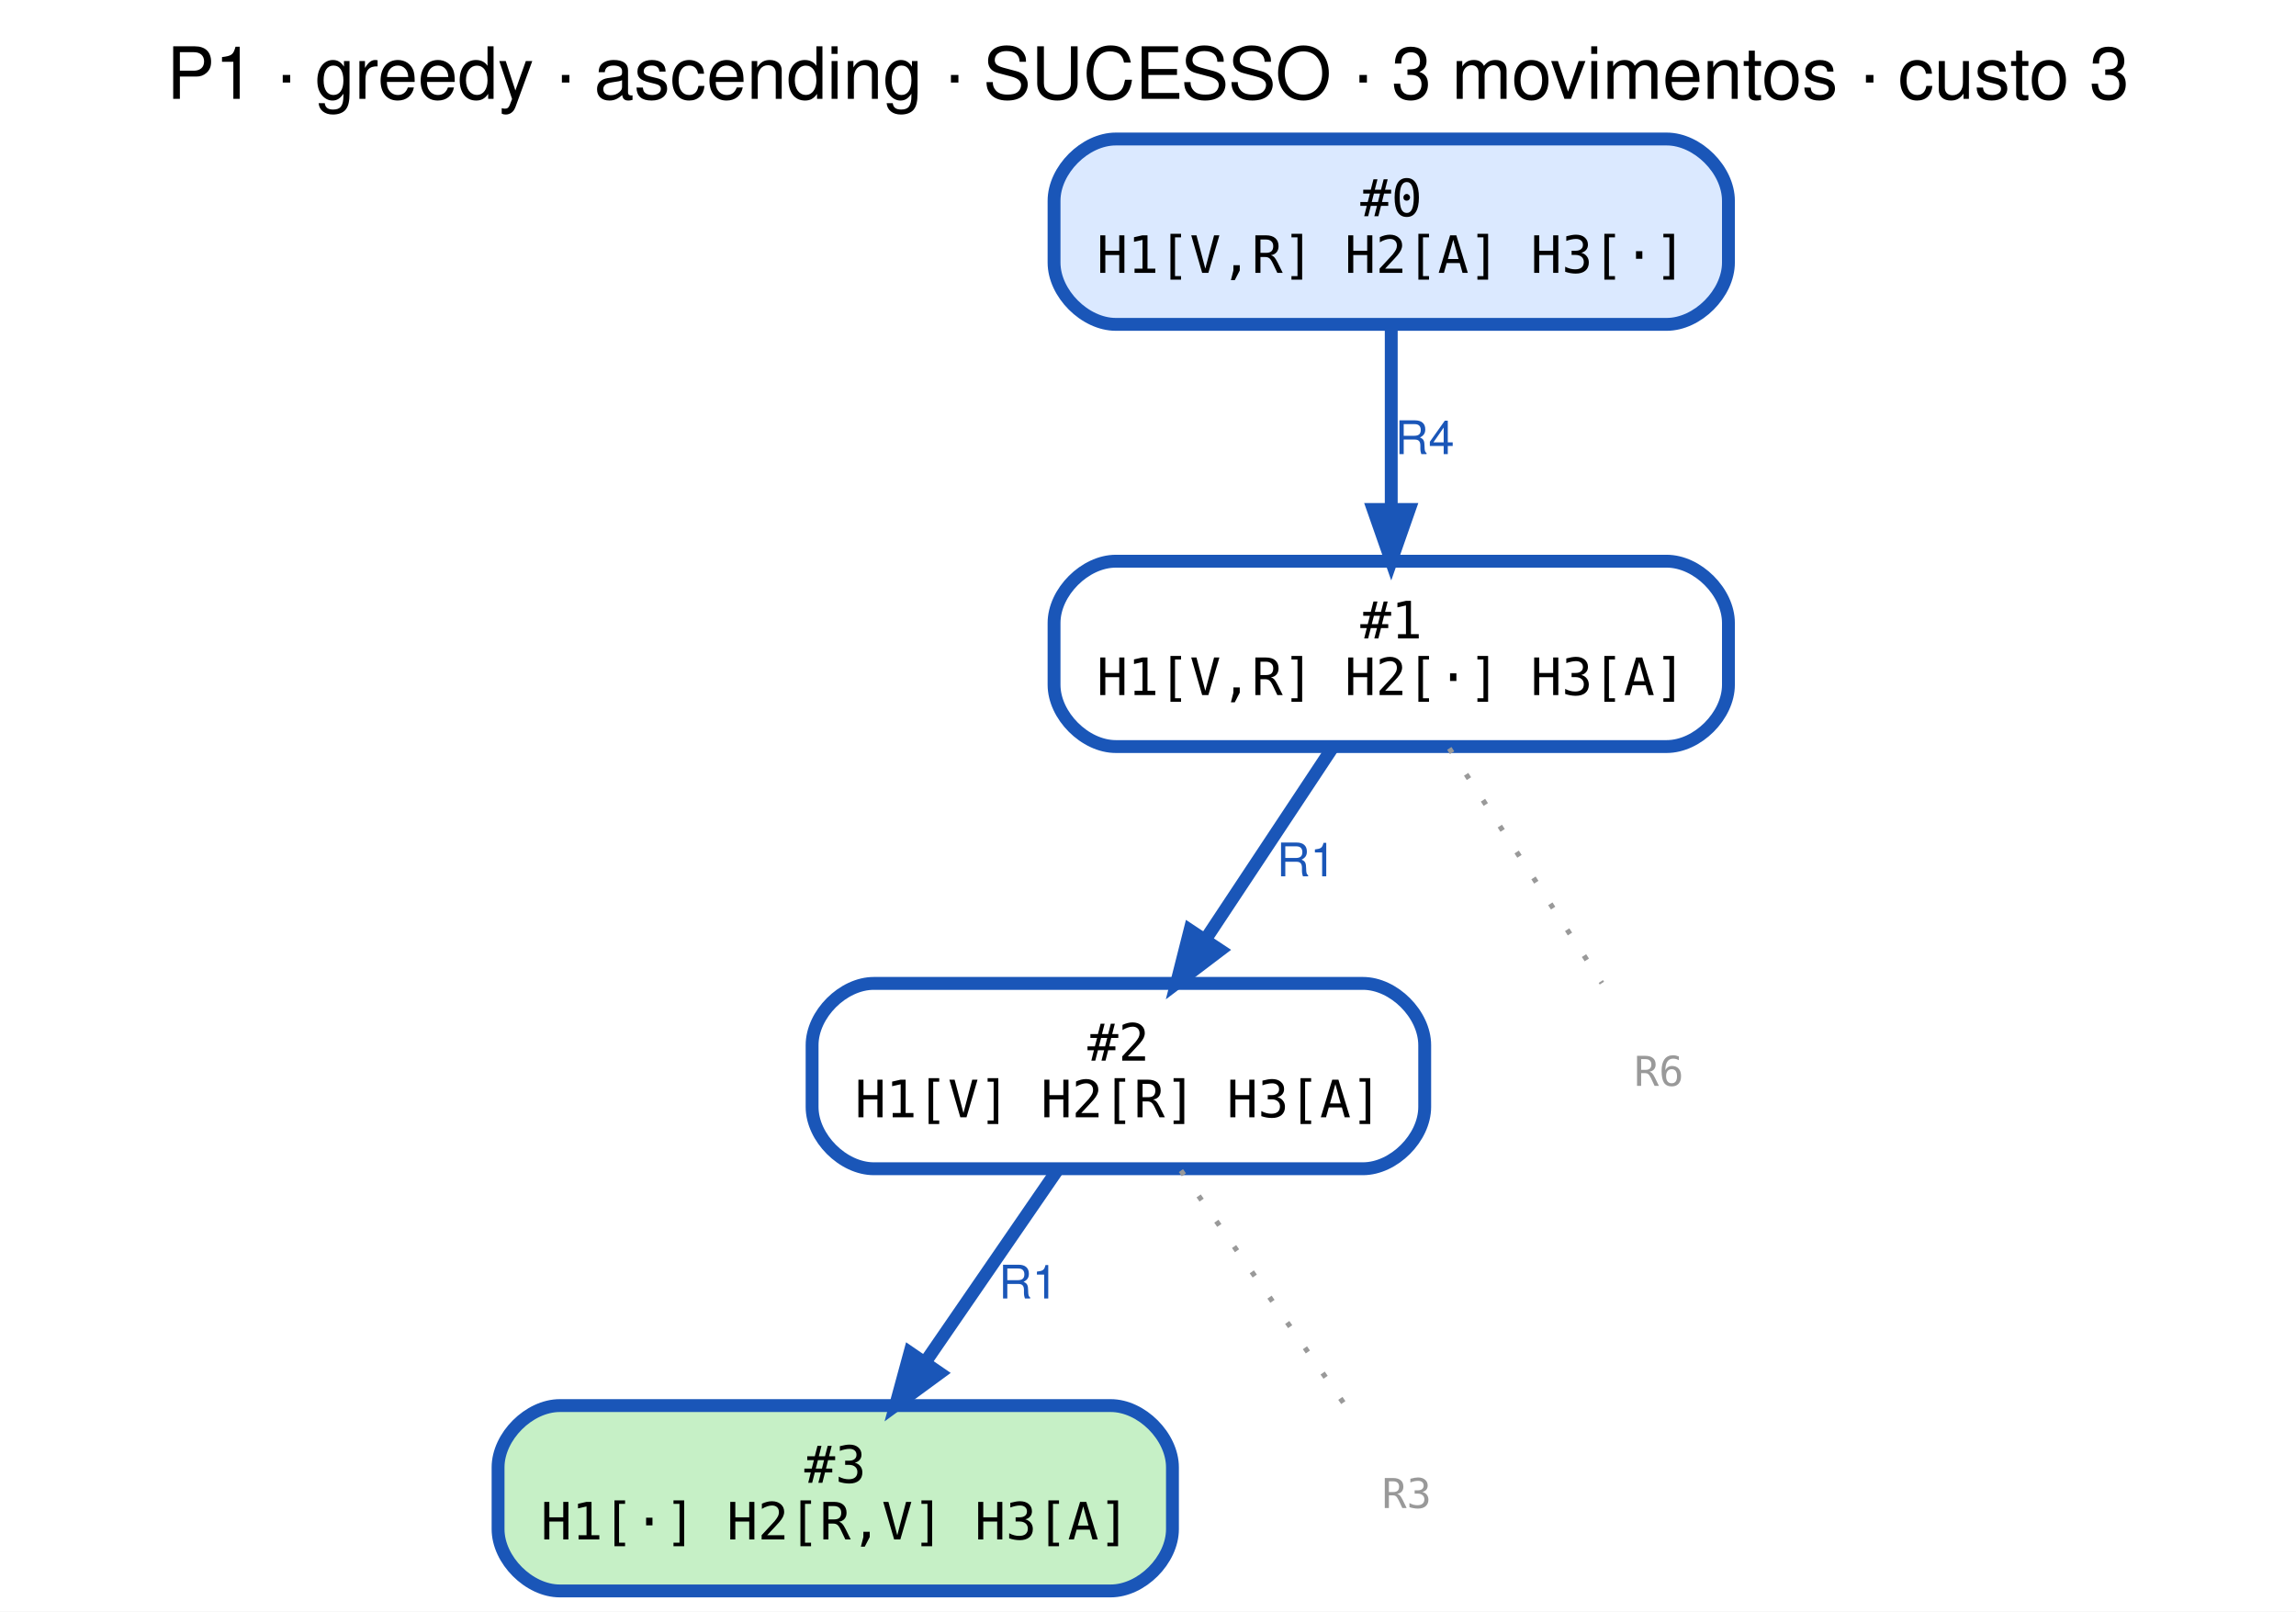
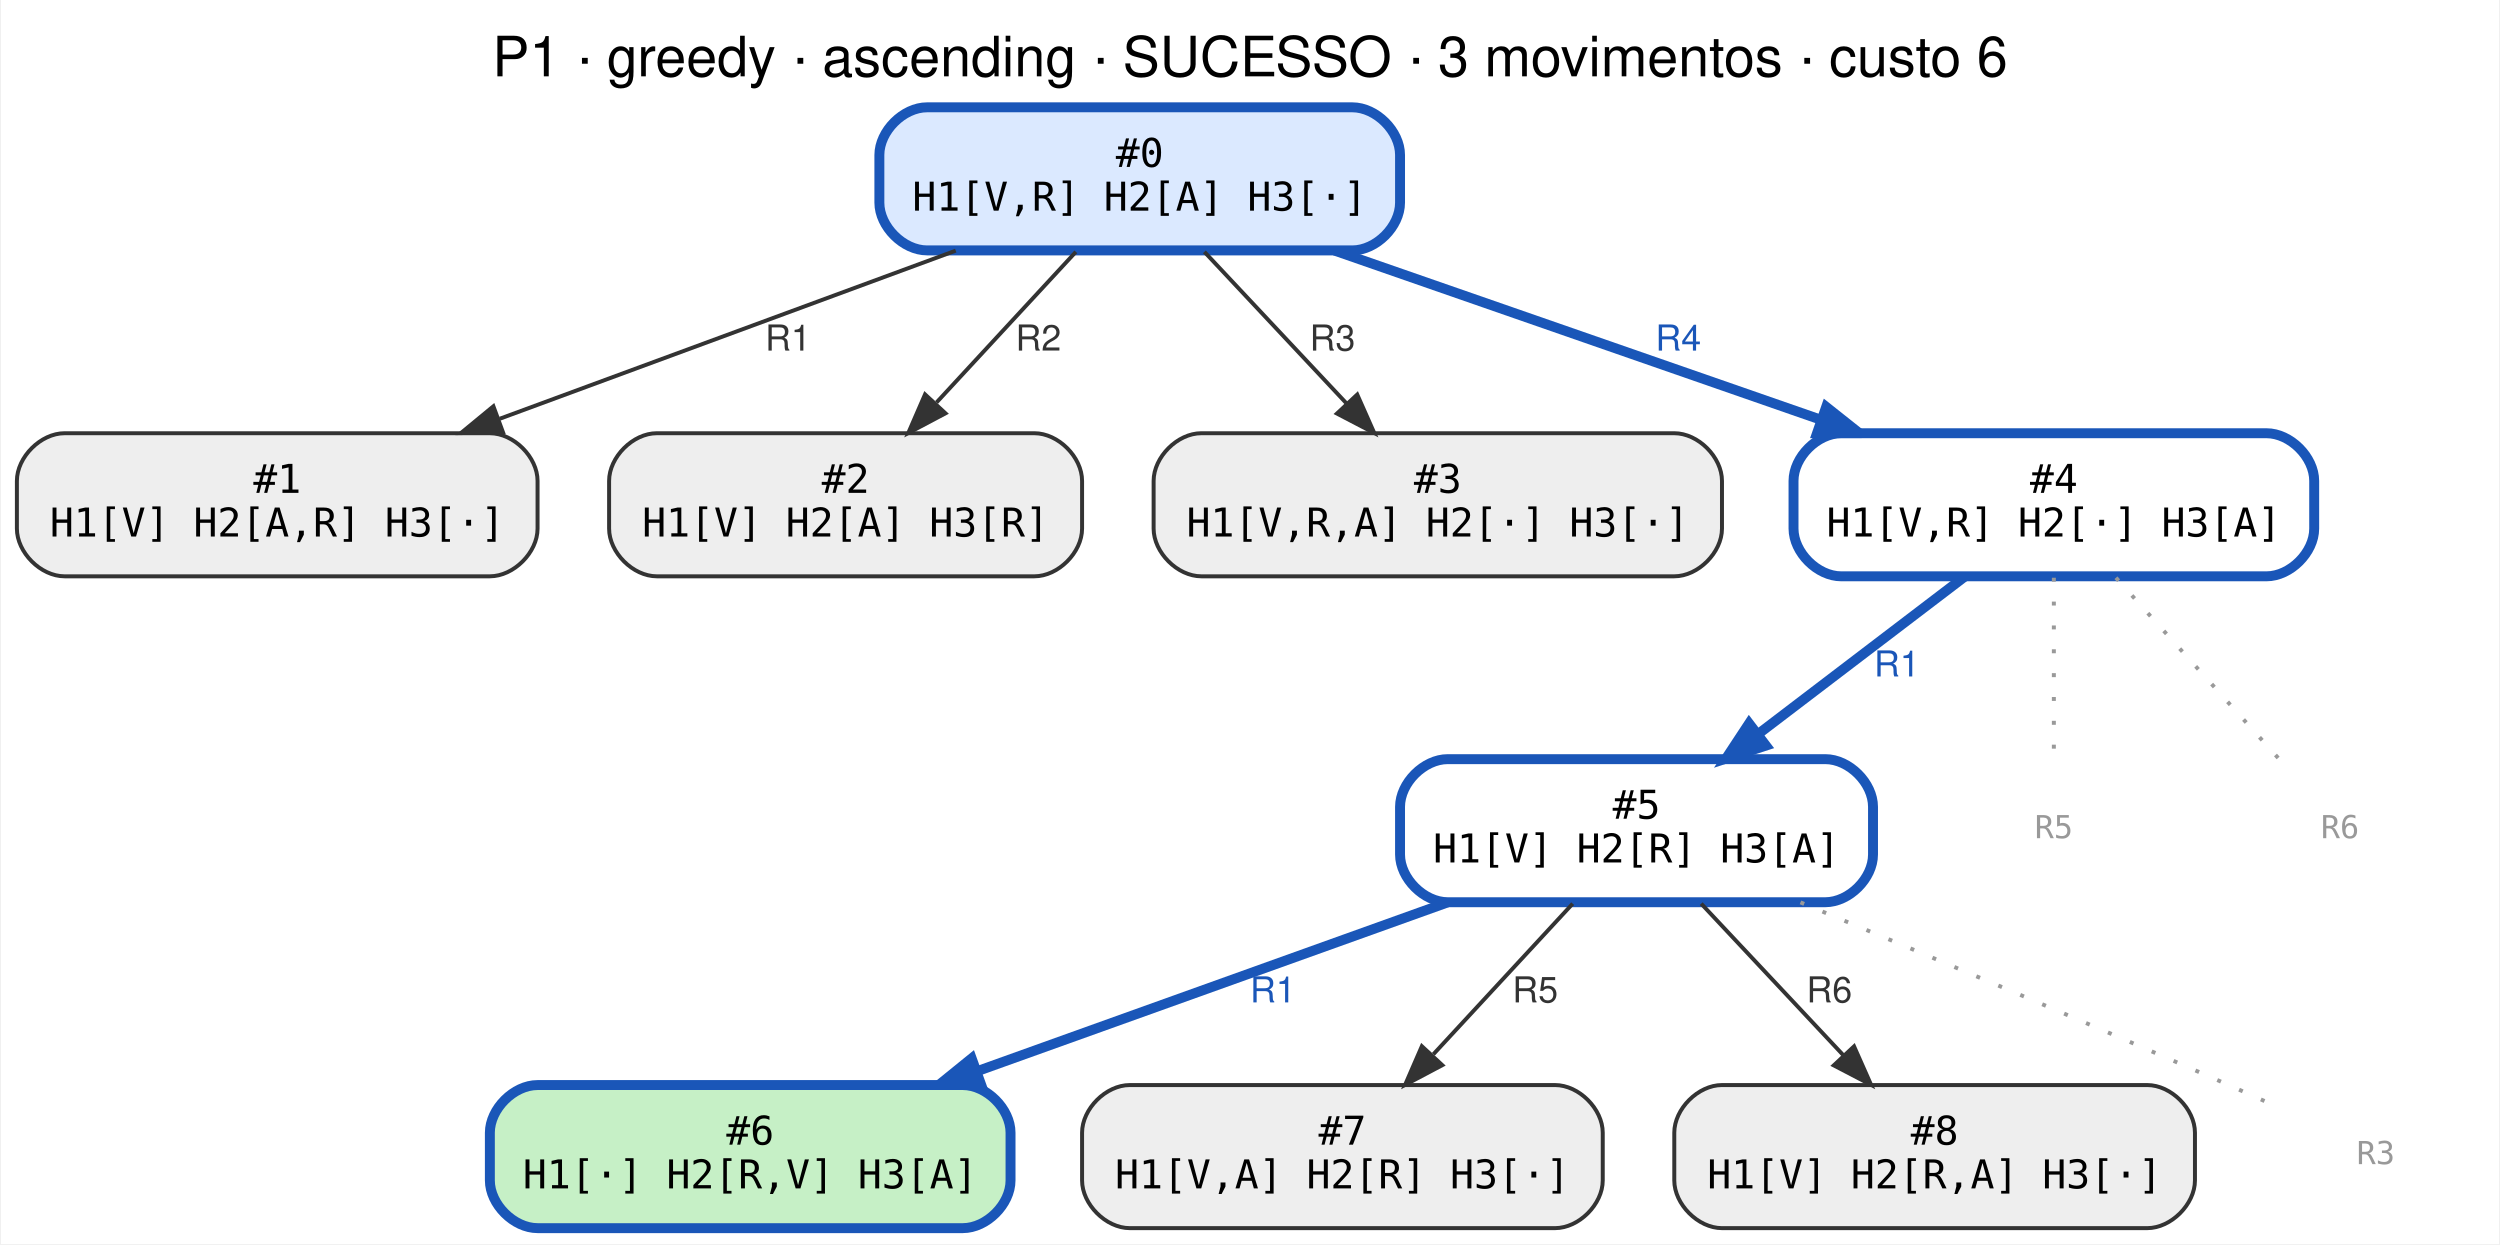
- <svg xmlns="http://www.w3.org/2000/svg" width="446pt" height="313pt" viewBox="0.00 0.00 446.00 313.00">
+ <svg xmlns="http://www.w3.org/2000/svg" width="629pt" height="313pt" viewBox="0.00 0.00 628.50 313.00">
  <g id="graph0" class="graph" transform="scale(1 1) rotate(0) translate(4 309)">
-     <polygon fill="white" stroke="transparent" points="-4,4 -4,-309 442,-309 442,4 -4,4" />
-     <text text-anchor="middle" x="219" y="-289.8" font-family="Helvetica,sans-Serif" font-size="14.00">P1 · greedy · ascending · SUCESSO · 3 movimentos · custo 3</text>
+     <polygon fill="white" stroke="transparent" points="-4,4 -4,-309 624.5,-309 624.5,4 -4,4" />
+     <text text-anchor="middle" x="310.25" y="-289.8" font-family="Helvetica,sans-Serif" font-size="14.00">P1 · greedy · ascending · SUCESSO · 3 movimentos · custo 6</text>
    <g id="node1" class="node">
-       <path fill="#dbe9ff" stroke="#1a56b8" stroke-width="2.5" d="M319.75,-282C319.75,-282 212.75,-282 212.75,-282 206.75,-282 200.75,-276 200.75,-270 200.75,-270 200.75,-258 200.75,-258 200.75,-252 206.75,-246 212.75,-246 212.75,-246 319.75,-246 319.75,-246 325.75,-246 331.75,-252 331.75,-258 331.75,-258 331.75,-270 331.75,-270 331.75,-276 325.75,-282 319.75,-282" />
-       <text text-anchor="middle" x="266.25" y="-267" font-family="monospace" font-size="10.00">#0</text>
-       <text text-anchor="middle" x="266.25" y="-256" font-family="monospace" font-size="10.00">H1[V,R] H2[A] H3[·]</text>
+       <path fill="#dbe9ff" stroke="#1a56b8" stroke-width="2.5" d="M336,-282C336,-282 229,-282 229,-282 223,-282 217,-276 217,-270 217,-270 217,-258 217,-258 217,-252 223,-246 229,-246 229,-246 336,-246 336,-246 342,-246 348,-252 348,-258 348,-258 348,-270 348,-270 348,-276 342,-282 336,-282" />
+       <text text-anchor="middle" x="282.5" y="-267" font-family="monospace" font-size="10.00">#0</text>
+       <text text-anchor="middle" x="282.5" y="-256" font-family="monospace" font-size="10.00">H1[V,R] H2[A] H3[·]</text>
    </g>
    <g id="node2" class="node">
-       <path fill="#ffffff" stroke="#1a56b8" stroke-width="2.5" d="M319.75,-200C319.75,-200 212.75,-200 212.75,-200 206.75,-200 200.75,-194 200.75,-188 200.75,-188 200.75,-176 200.75,-176 200.75,-170 206.75,-164 212.75,-164 212.75,-164 319.75,-164 319.75,-164 325.75,-164 331.75,-170 331.75,-176 331.75,-176 331.75,-188 331.75,-188 331.75,-194 325.75,-200 319.75,-200" />
-       <text text-anchor="middle" x="266.25" y="-185" font-family="monospace" font-size="10.00">#1</text>
-       <text text-anchor="middle" x="266.25" y="-174" font-family="monospace" font-size="10.00">H1[V,R] H2[·] H3[A]</text>
+       <path fill="#eeeeee" stroke="#333333" d="M119,-200C119,-200 12,-200 12,-200 6,-200 0,-194 0,-188 0,-188 0,-176 0,-176 0,-170 6,-164 12,-164 12,-164 119,-164 119,-164 125,-164 131,-170 131,-176 131,-176 131,-188 131,-188 131,-194 125,-200 119,-200" />
+       <text text-anchor="middle" x="65.5" y="-185" font-family="monospace" font-size="10.00">#1</text>
+       <text text-anchor="middle" x="65.5" y="-174" font-family="monospace" font-size="10.00">H1[V] H2[A,R] H3[·]</text>
    </g>
    <g id="edge1" class="edge">
-       <path fill="none" stroke="#1a56b8" stroke-width="2.5" d="M266.25,-245.64C266.25,-235.3 266.25,-221.94 266.25,-210.22" />
-       <polygon fill="#1a56b8" stroke="#1a56b8" stroke-width="2.5" points="269.75,-210.05 266.25,-200.05 262.75,-210.05 269.75,-210.05" />
-       <text text-anchor="middle" x="272.75" y="-220.8" font-family="Helvetica,sans-Serif" font-size="9.00" fill="#1a56b8">R4</text>
+       <path fill="none" stroke="#333333" d="M236.21,-245.94C202.65,-233.56 157.09,-216.77 121.48,-203.64" />
+       <polygon fill="#333333" stroke="#333333" points="122.31,-200.21 111.71,-200.04 119.89,-206.78 122.31,-200.21" />
+       <text text-anchor="middle" x="194" y="-220.8" font-family="Helvetica,sans-Serif" font-size="9.00" fill="#333333">R1</text>
    </g>
    <g id="node3" class="node">
-       <path fill="#ffffff" stroke="#1a56b8" stroke-width="2.5" d="M260.75,-118C260.75,-118 165.75,-118 165.75,-118 159.75,-118 153.75,-112 153.75,-106 153.75,-106 153.75,-94 153.75,-94 153.75,-88 159.75,-82 165.75,-82 165.75,-82 260.75,-82 260.75,-82 266.75,-82 272.75,-88 272.75,-94 272.75,-94 272.75,-106 272.75,-106 272.75,-112 266.75,-118 260.75,-118" />
-       <text text-anchor="middle" x="213.25" y="-103" font-family="monospace" font-size="10.00">#2</text>
-       <text text-anchor="middle" x="213.25" y="-92" font-family="monospace" font-size="10.00">H1[V] H2[R] H3[A]</text>
+       <path fill="#eeeeee" stroke="#333333" d="M256,-200C256,-200 161,-200 161,-200 155,-200 149,-194 149,-188 149,-188 149,-176 149,-176 149,-170 155,-164 161,-164 161,-164 256,-164 256,-164 262,-164 268,-170 268,-176 268,-176 268,-188 268,-188 268,-194 262,-200 256,-200" />
+       <text text-anchor="middle" x="208.5" y="-185" font-family="monospace" font-size="10.00">#2</text>
+       <text text-anchor="middle" x="208.5" y="-174" font-family="monospace" font-size="10.00">H1[V] H2[A] H3[R]</text>
    </g>
    <g id="edge2" class="edge">
-       <path fill="none" stroke="#1a56b8" stroke-width="2.5" d="M254.75,-163.64C247.55,-152.77 238.14,-138.57 230.1,-126.44" />
-       <polygon fill="#1a56b8" stroke="#1a56b8" stroke-width="2.5" points="232.99,-124.45 224.55,-118.05 227.15,-128.32 232.99,-124.45" />
-       <text text-anchor="middle" x="249.75" y="-138.8" font-family="Helvetica,sans-Serif" font-size="9.00" fill="#1a56b8">R1</text>
+       <path fill="none" stroke="#333333" d="M266.44,-245.64C256.19,-234.56 242.74,-220.02 231.38,-207.74" />
+       <polygon fill="#333333" stroke="#333333" points="233.63,-205.01 224.27,-200.05 228.49,-209.77 233.63,-205.01" />
+       <text text-anchor="middle" x="257" y="-220.8" font-family="Helvetica,sans-Serif" font-size="9.00" fill="#333333">R2</text>
+     </g>
+     <g id="node4" class="node">
+       <path fill="#eeeeee" stroke="#333333" d="M417,-200C417,-200 298,-200 298,-200 292,-200 286,-194 286,-188 286,-188 286,-176 286,-176 286,-170 292,-164 298,-164 298,-164 417,-164 417,-164 423,-164 429,-170 429,-176 429,-176 429,-188 429,-188 429,-194 423,-200 417,-200" />
+       <text text-anchor="middle" x="357.5" y="-185" font-family="monospace" font-size="10.00">#3</text>
+       <text text-anchor="middle" x="357.5" y="-174" font-family="monospace" font-size="10.00">H1[V,R,A] H2[·] H3[·]</text>
+     </g>
+     <g id="edge3" class="edge">
+       <path fill="none" stroke="#333333" d="M298.77,-245.64C309.26,-234.45 323.06,-219.74 334.64,-207.39" />
+       <polygon fill="#333333" stroke="#333333" points="337.23,-209.74 341.52,-200.05 332.12,-204.95 337.23,-209.74" />
+       <text text-anchor="middle" x="331" y="-220.8" font-family="Helvetica,sans-Serif" font-size="9.00" fill="#333333">R3</text>
    </g>
    <g id="node5" class="node">
-       <text text-anchor="middle" x="318.25" y="-98.1" font-family="monospace" font-size="8.00" fill="#999999">R6</text>
+       <path fill="#ffffff" stroke="#1a56b8" stroke-width="2.5" d="M566,-200C566,-200 459,-200 459,-200 453,-200 447,-194 447,-188 447,-188 447,-176 447,-176 447,-170 453,-164 459,-164 459,-164 566,-164 566,-164 572,-164 578,-170 578,-176 578,-176 578,-188 578,-188 578,-194 572,-200 566,-200" />
+       <text text-anchor="middle" x="512.5" y="-185" font-family="monospace" font-size="10.00">#4</text>
+       <text text-anchor="middle" x="512.5" y="-174" font-family="monospace" font-size="10.00">H1[V,R] H2[·] H3[A]</text>
    </g>
    <g id="edge4" class="edge">
-       <path fill="none" stroke="#999999" stroke-dasharray="1,5" d="M277.53,-163.64C286.32,-150.13 298.44,-131.48 307.17,-118.05" />
-     </g>
-     <g id="node4" class="node">
-       <path fill="#c6f0c6" stroke="#1a56b8" stroke-width="2.5" d="M211.75,-36C211.75,-36 104.75,-36 104.75,-36 98.75,-36 92.75,-30 92.75,-24 92.75,-24 92.75,-12 92.75,-12 92.75,-6 98.75,0 104.75,0 104.75,0 211.75,0 211.75,0 217.75,0 223.75,-6 223.75,-12 223.75,-12 223.75,-24 223.75,-24 223.75,-30 217.75,-36 211.75,-36" />
-       <text text-anchor="middle" x="158.25" y="-21" font-family="monospace" font-size="10.00">#3</text>
-       <text text-anchor="middle" x="158.25" y="-10" font-family="monospace" font-size="10.00">H1[·] H2[R,V] H3[A]</text>
-     </g>
-     <g id="edge3" class="edge">
-       <path fill="none" stroke="#1a56b8" stroke-width="2.5" d="M201.32,-81.64C193.84,-70.77 184.08,-56.57 175.74,-44.44" />
-       <polygon fill="#1a56b8" stroke="#1a56b8" stroke-width="2.5" points="178.52,-42.31 169.97,-36.05 172.75,-46.27 178.52,-42.31" />
-       <text text-anchor="middle" x="195.75" y="-56.8" font-family="Helvetica,sans-Serif" font-size="9.00" fill="#1a56b8">R1</text>
+       <path fill="none" stroke="#1a56b8" stroke-width="2.5" d="M331.56,-245.94C367.29,-233.51 415.84,-216.62 453.65,-203.47" />
+       <polygon fill="#1a56b8" stroke="#1a56b8" stroke-width="2.5" points="455.22,-206.63 463.52,-200.04 452.92,-200.02 455.22,-206.63" />
+       <text text-anchor="middle" x="418" y="-220.8" font-family="Helvetica,sans-Serif" font-size="9.00" fill="#1a56b8">R4</text>
    </g>
    <g id="node6" class="node">
-       <text text-anchor="middle" x="269.25" y="-16.1" font-family="monospace" font-size="8.00" fill="#999999">R3</text>
+       <path fill="#ffffff" stroke="#1a56b8" stroke-width="2.5" d="M455,-118C455,-118 360,-118 360,-118 354,-118 348,-112 348,-106 348,-106 348,-94 348,-94 348,-88 354,-82 360,-82 360,-82 455,-82 455,-82 461,-82 467,-88 467,-94 467,-94 467,-106 467,-106 467,-112 461,-118 455,-118" />
+       <text text-anchor="middle" x="407.5" y="-103" font-family="monospace" font-size="10.00">#5</text>
+       <text text-anchor="middle" x="407.5" y="-92" font-family="monospace" font-size="10.00">H1[V] H2[R] H3[A]</text>
    </g>
    <g id="edge5" class="edge">
-       <path fill="none" stroke="#999999" stroke-dasharray="1,5" d="M225.4,-81.64C234.86,-68.13 247.91,-49.48 257.31,-36.05" />
+       <path fill="none" stroke="#1a56b8" stroke-width="2.5" d="M489.97,-163.84C474.89,-152.34 454.84,-137.07 438.28,-124.45" />
+       <polygon fill="#1a56b8" stroke="#1a56b8" stroke-width="2.5" points="440.06,-121.41 429.99,-118.13 435.82,-126.98 440.06,-121.41" />
+       <text text-anchor="middle" x="473" y="-138.8" font-family="Helvetica,sans-Serif" font-size="9.00" fill="#1a56b8">R1</text>
+     </g>
+     <g id="node10" class="node">
+       <text text-anchor="middle" x="512.5" y="-98.1" font-family="monospace" font-size="8.00" fill="#999999">R5</text>
+     </g>
+     <g id="edge9" class="edge">
+       <path fill="none" stroke="#999999" stroke-dasharray="1,5" d="M512.5,-163.64C512.5,-150.13 512.5,-131.48 512.5,-118.05" />
+     </g>
+     <g id="node11" class="node">
+       <text text-anchor="middle" x="584.5" y="-98.1" font-family="monospace" font-size="8.00" fill="#999999">R6</text>
+     </g>
+     <g id="edge10" class="edge">
+       <path fill="none" stroke="#999999" stroke-dasharray="1,5" d="M528.12,-163.64C540.28,-150.13 557.07,-131.48 569.15,-118.05" />
+     </g>
+     <g id="node7" class="node">
+       <path fill="#c6f0c6" stroke="#1a56b8" stroke-width="2.5" d="M238,-36C238,-36 131,-36 131,-36 125,-36 119,-30 119,-24 119,-24 119,-12 119,-12 119,-6 125,0 131,0 131,0 238,0 238,0 244,0 250,-6 250,-12 250,-12 250,-24 250,-24 250,-30 244,-36 238,-36" />
+       <text text-anchor="middle" x="184.5" y="-21" font-family="monospace" font-size="10.00">#6</text>
+       <text text-anchor="middle" x="184.5" y="-10" font-family="monospace" font-size="10.00">H1[·] H2[R,V] H3[A]</text>
+     </g>
+     <g id="edge6" class="edge">
+       <path fill="none" stroke="#1a56b8" stroke-width="2.5" d="M359.93,-81.94C325.29,-69.51 278.22,-52.62 241.56,-39.47" />
+       <polygon fill="#1a56b8" stroke="#1a56b8" stroke-width="2.5" points="242.59,-36.12 231.99,-36.04 240.22,-42.71 242.59,-36.12" />
+       <text text-anchor="middle" x="316" y="-56.8" font-family="Helvetica,sans-Serif" font-size="9.00" fill="#1a56b8">R1</text>
+     </g>
+     <g id="node8" class="node">
+       <path fill="#eeeeee" stroke="#333333" d="M387,-36C387,-36 280,-36 280,-36 274,-36 268,-30 268,-24 268,-24 268,-12 268,-12 268,-6 274,0 280,0 280,0 387,0 387,0 393,0 399,-6 399,-12 399,-12 399,-24 399,-24 399,-30 393,-36 387,-36" />
+       <text text-anchor="middle" x="333.5" y="-21" font-family="monospace" font-size="10.00">#7</text>
+       <text text-anchor="middle" x="333.5" y="-10" font-family="monospace" font-size="10.00">H1[V,A] H2[R] H3[·]</text>
+     </g>
+     <g id="edge7" class="edge">
+       <path fill="none" stroke="#333333" d="M391.44,-81.64C381.19,-70.56 367.74,-56.02 356.38,-43.74" />
+       <polygon fill="#333333" stroke="#333333" points="358.63,-41.01 349.27,-36.05 353.49,-45.77 358.63,-41.01" />
+       <text text-anchor="middle" x="382" y="-56.8" font-family="Helvetica,sans-Serif" font-size="9.00" fill="#333333">R5</text>
+     </g>
+     <g id="node9" class="node">
+       <path fill="#eeeeee" stroke="#333333" d="M536,-36C536,-36 429,-36 429,-36 423,-36 417,-30 417,-24 417,-24 417,-12 417,-12 417,-6 423,0 429,0 429,0 536,0 536,0 542,0 548,-6 548,-12 548,-12 548,-24 548,-24 548,-30 542,-36 536,-36" />
+       <text text-anchor="middle" x="482.5" y="-21" font-family="monospace" font-size="10.00">#8</text>
+       <text text-anchor="middle" x="482.5" y="-10" font-family="monospace" font-size="10.00">H1[V] H2[R,A] H3[·]</text>
+     </g>
+     <g id="edge8" class="edge">
+       <path fill="none" stroke="#333333" d="M423.77,-81.64C434.26,-70.45 448.06,-55.74 459.64,-43.39" />
+       <polygon fill="#333333" stroke="#333333" points="462.23,-45.74 466.52,-36.05 457.12,-40.95 462.23,-45.74" />
+       <text text-anchor="middle" x="456" y="-56.8" font-family="Helvetica,sans-Serif" font-size="9.00" fill="#333333">R6</text>
+     </g>
+     <g id="node12" class="node">
+       <text text-anchor="middle" x="593.5" y="-16.1" font-family="monospace" font-size="8.00" fill="#999999">R3</text>
+     </g>
+     <g id="edge11" class="edge">
+       <path fill="none" stroke="#999999" stroke-dasharray="1,5" d="M448.75,-81.96C478.75,-69.47 520.27,-51.98 556.5,-36 559.73,-34.57 563.12,-33.06 566.47,-31.54" />
    </g>
  </g>
</svg>
